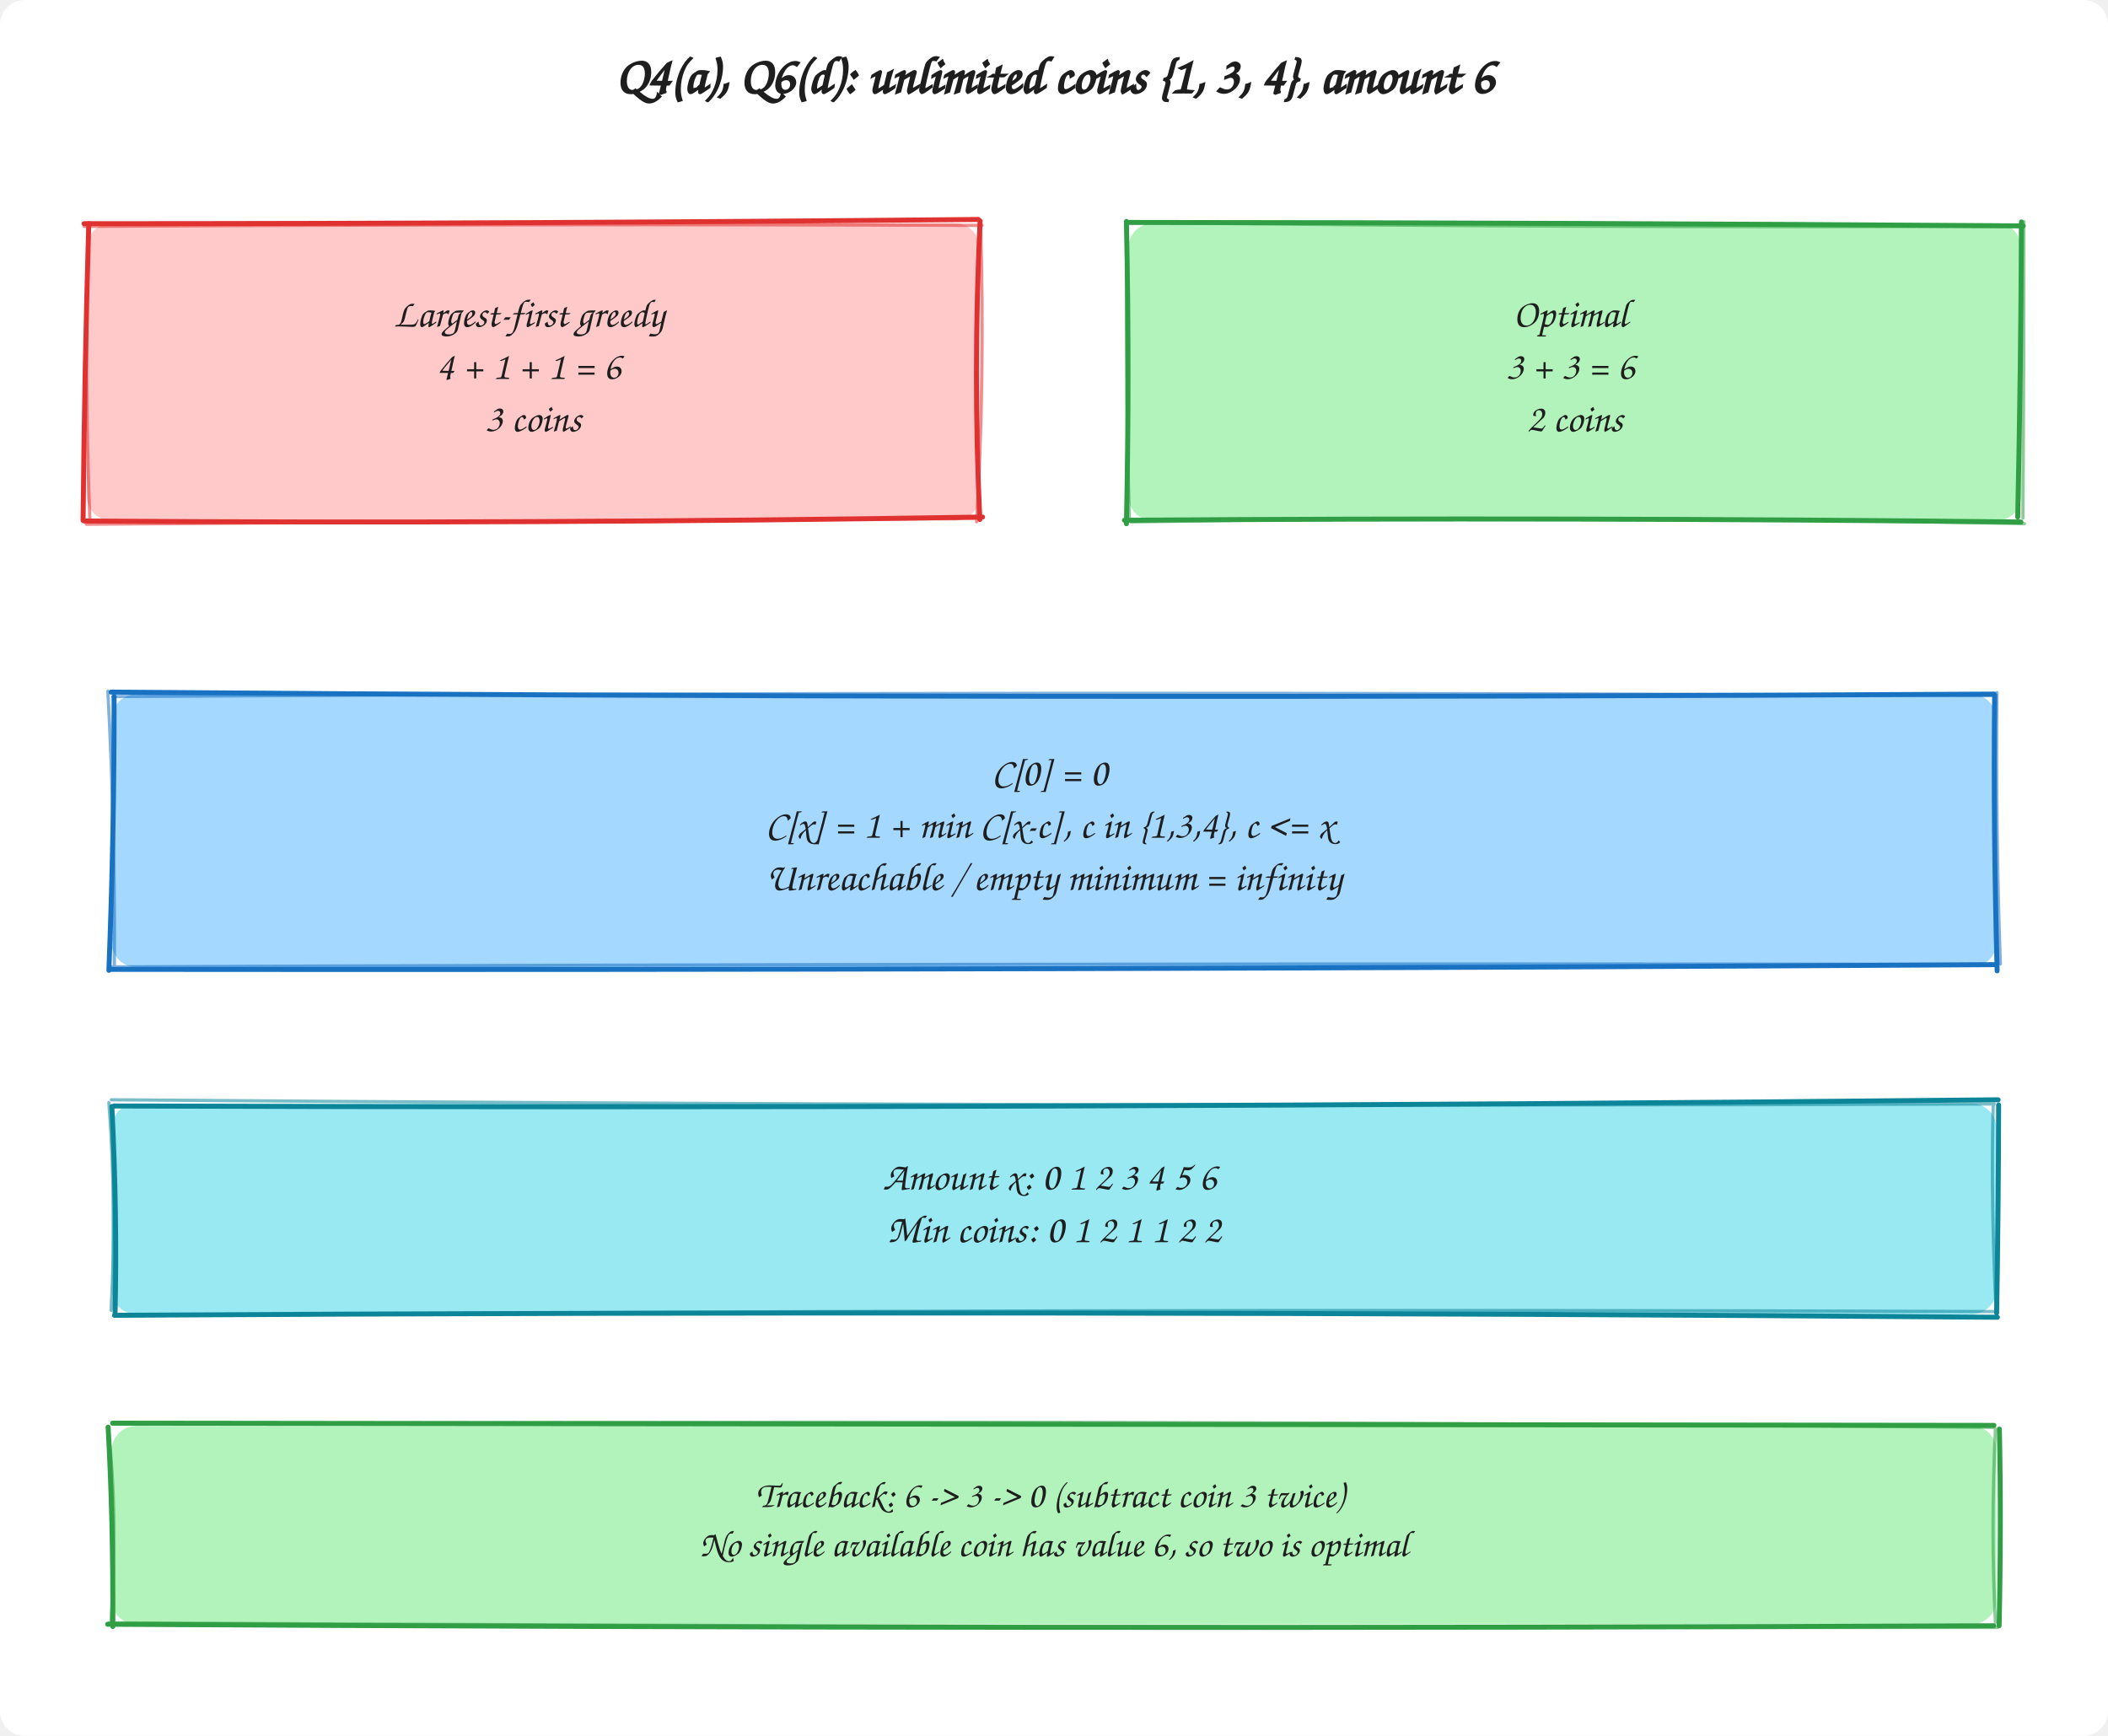
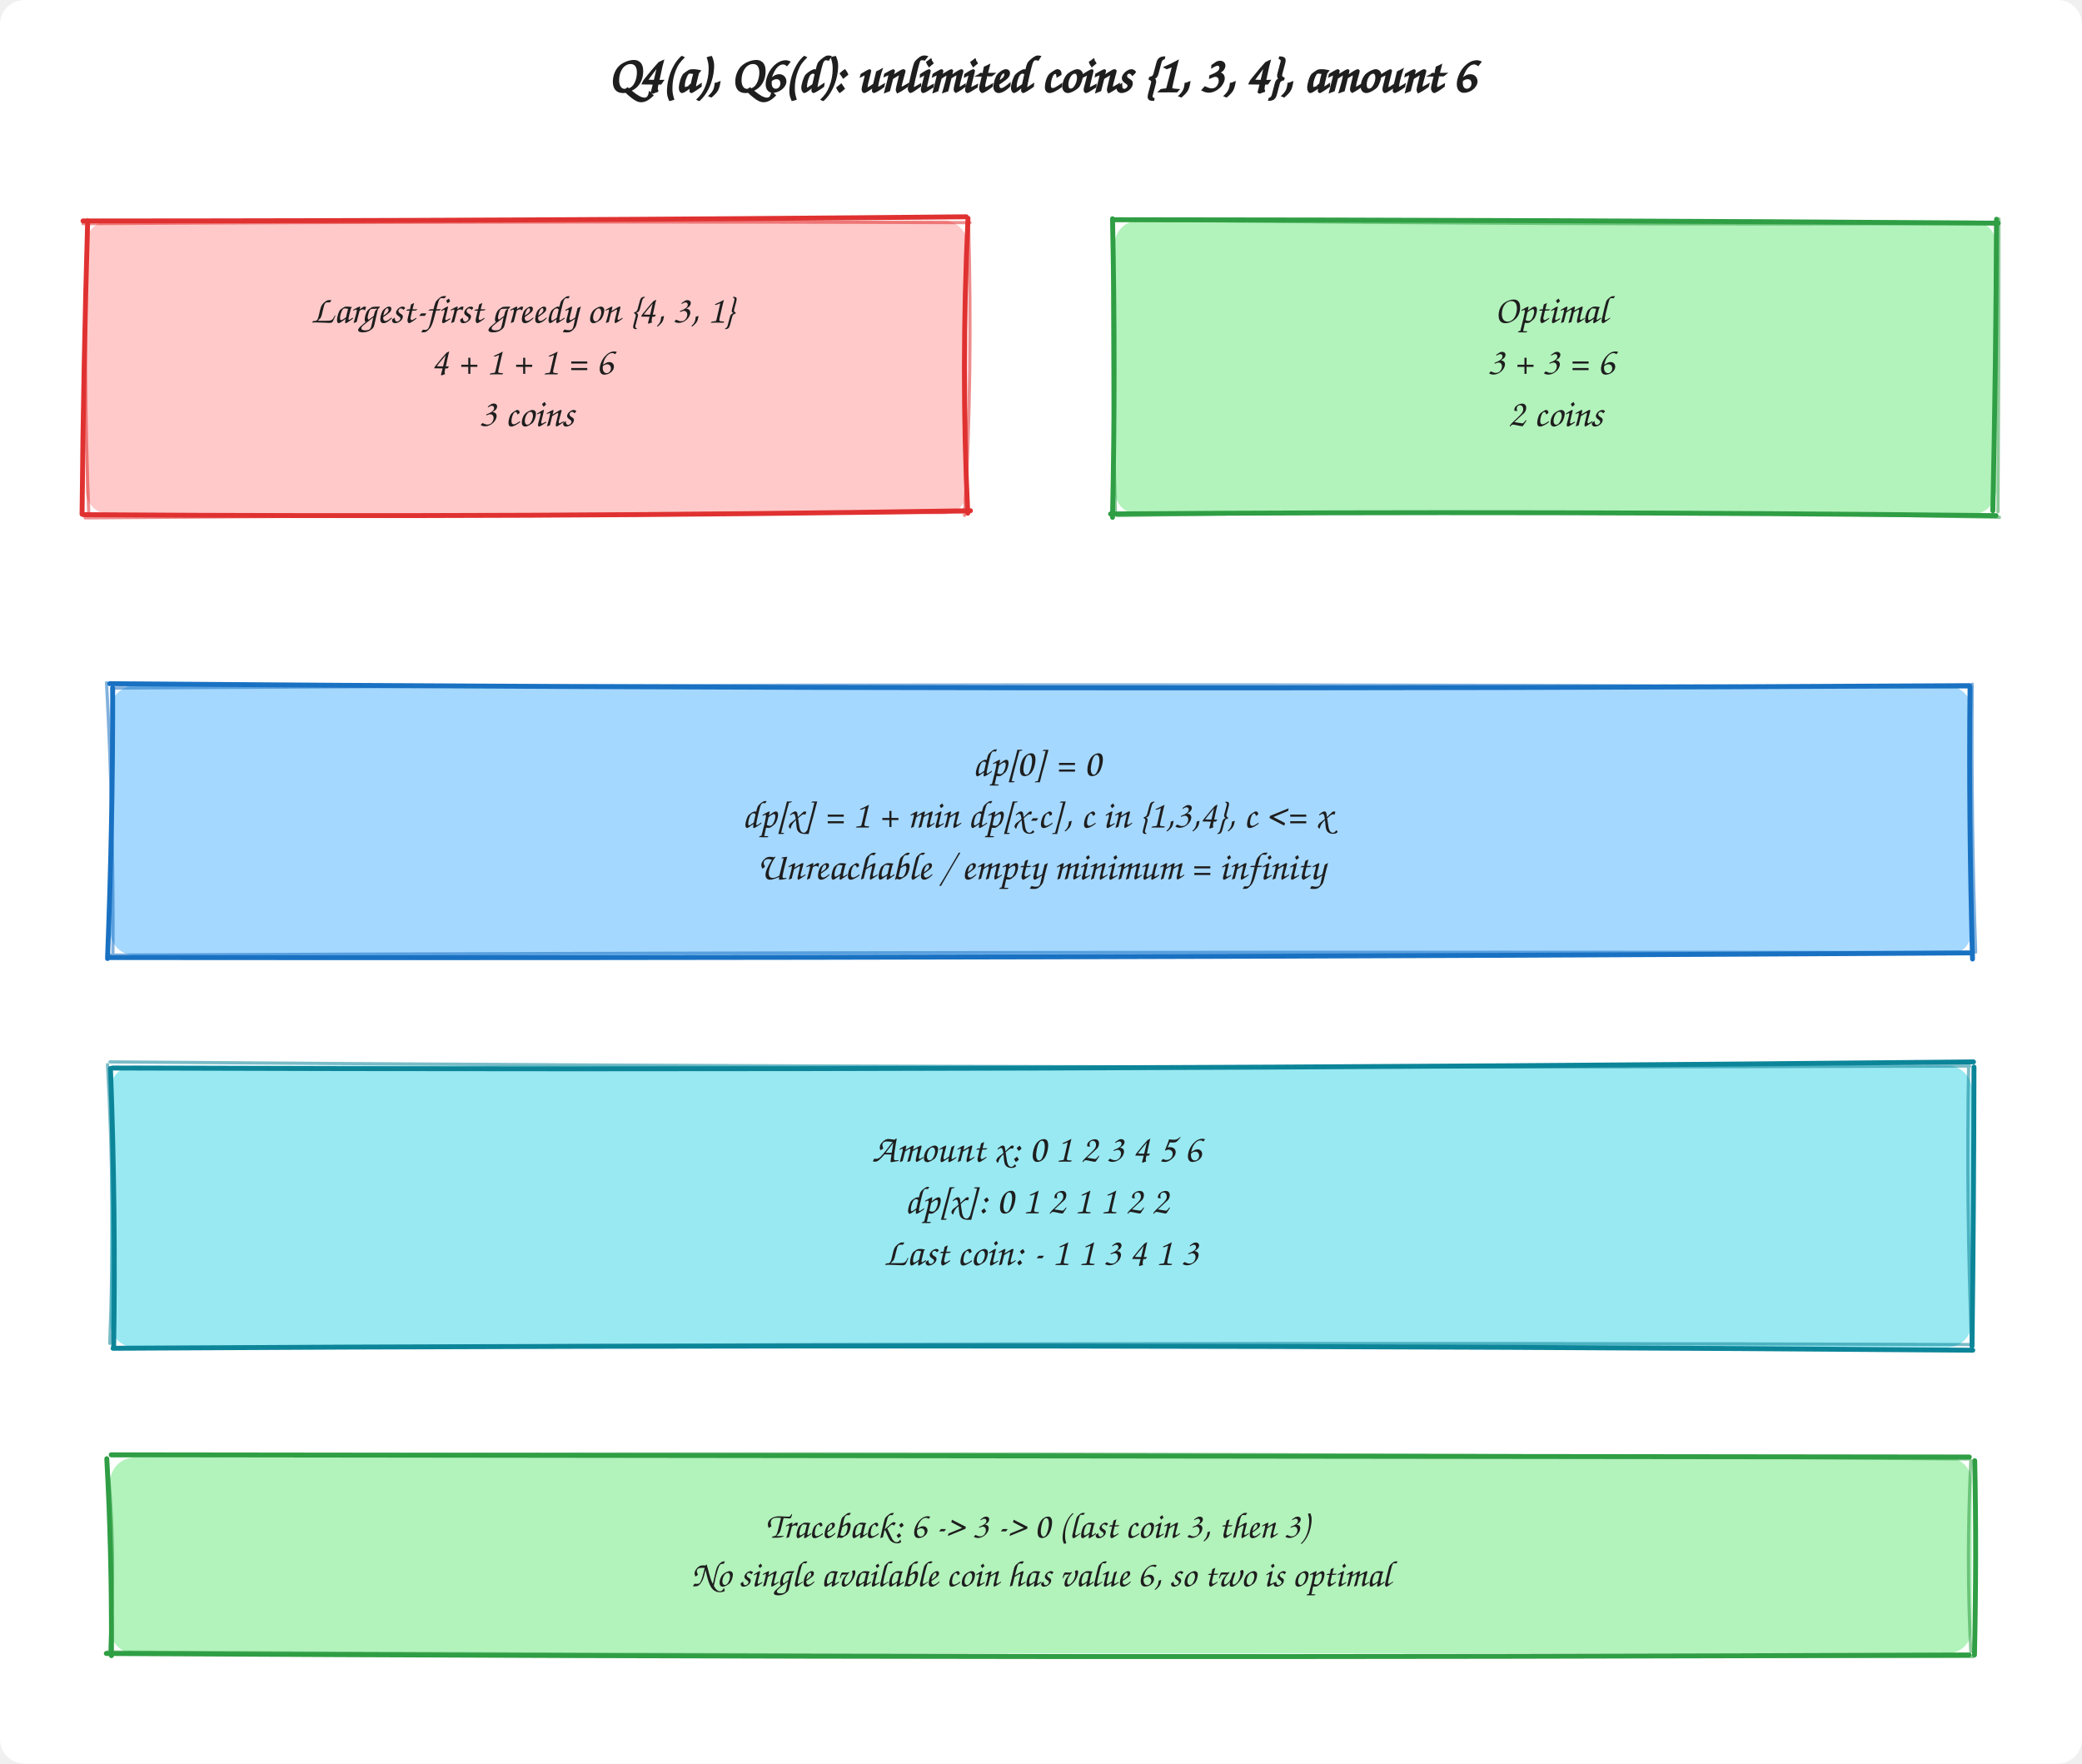
- <svg xmlns="http://www.w3.org/2000/svg" width="850" height="700" viewBox="0 0 850 700" role="img" aria-label="Q4(a), Q6(d): unlimited coins {1, 3, 4}, amount 6">
-   <rect width="850" height="700" fill="#ffffff" rx="10" />
+ <svg xmlns="http://www.w3.org/2000/svg" width="850" height="720" viewBox="0 0 850 720" role="img" aria-label="Q4(a), Q6(d): unlimited coins {1, 3, 4}, amount 6">
+   <rect width="850" height="720" fill="#ffffff" rx="10" />
  <text text-anchor="middle" dominant-baseline="central" font-family="&quot;Segoe Print&quot;, &quot;Bradley Hand&quot;, Chilanka, &quot;Comic Sans MS&quot;, &quot;Comic Neue&quot;, cursive" font-size="21" font-weight="bold" fill="#1e1e1e">
    <tspan x="425.0" y="34.0">Q4(a), Q6(d): unlimited coins {1, 3, 4}, amount 6</tspan>
  </text>
  <rect x="35.0" y="90.0" width="360.0" height="120.0" rx="10" fill="#ffc9c9" />
  <path d="M33.9 90.2 Q214.4 90.2 394.5 88.5 M395.2 89.1 Q392.3 150.9 395.1 209.5 M396.2 208.5 Q214.5 211.4 34.0 210.1 M33.5 209.9 Q34.1 147.5 35.8 90.1" fill="none" stroke="#e03131" stroke-width="2" stroke-linecap="round" />
  <path d="M33.9 91.3 Q216.1 90.2 396.0 90.9 M395.4 90.6 Q397.2 152.1 393.8 210.4 M393.9 209.0 Q214.4 210.1 34.8 211.4 M36.3 211.1 Q33.9 151.2 35.6 91.1" fill="none" stroke="#e03131" stroke-width="1.3" stroke-linecap="round" opacity="0.55" />
  <text text-anchor="middle" dominant-baseline="central" font-family="&quot;Segoe Print&quot;, &quot;Bradley Hand&quot;, Chilanka, &quot;Comic Sans MS&quot;, &quot;Comic Neue&quot;, cursive" font-size="16" font-weight="normal" fill="#1e1e1e">
-     <tspan x="215.0" y="128.9">Largest-first greedy</tspan>
+     <tspan x="215.0" y="128.9">Largest-first greedy on {4, 3, 1}</tspan>
    <tspan x="215.0" y="150.0">4 + 1 + 1 = 6</tspan>
    <tspan x="215.0" y="171.1">3 coins</tspan>
  </text>
  <rect x="455.0" y="90.0" width="360.0" height="120.0" rx="10" fill="#b2f2bb" />
  <path d="M455.1 89.7 Q632.4 89.8 815.8 91.1 M815.1 89.5 Q814.9 147.9 813.6 208.5 M814.9 210.5 Q633.4 208.5 453.4 209.8 M454.2 211.2 Q455.5 150.6 454.2 89.3" fill="none" stroke="#2f9e44" stroke-width="2" stroke-linecap="round" />
  <path d="M456.4 89.7 Q637.3 92.0 815.1 91.2 M816.1 89.4 Q816.1 147.2 815.7 208.9 M816.3 211.2 Q636.6 207.4 456.1 210.5 M455.4 209.2 Q453.7 152.8 454.5 90.2" fill="none" stroke="#2f9e44" stroke-width="1.3" stroke-linecap="round" opacity="0.55" />
  <text text-anchor="middle" dominant-baseline="central" font-family="&quot;Segoe Print&quot;, &quot;Bradley Hand&quot;, Chilanka, &quot;Comic Sans MS&quot;, &quot;Comic Neue&quot;, cursive" font-size="16" font-weight="normal" fill="#1e1e1e">
    <tspan x="635.0" y="128.9">Optimal</tspan>
    <tspan x="635.0" y="150.0">3 + 3 = 6</tspan>
    <tspan x="635.0" y="171.1">2 coins</tspan>
  </text>
  <rect x="45.0" y="280.0" width="760.0" height="110.0" rx="10" fill="#a5d8ff" />
  <path d="M44.8 279.1 Q423.5 282.1 804.1 279.9 M804.3 280.3 Q803.7 332.8 805.3 391.5 M805.2 389.0 Q426.7 391.3 44.2 390.9 M43.9 391.3 Q46.1 335.2 46.0 280.9" fill="none" stroke="#1971c2" stroke-width="2" stroke-linecap="round" />
  <path d="M45.5 280.9 Q425.7 278.5 803.6 280.5 M805.2 279.3 Q804.7 336.7 806.6 388.7 M804.4 388.9 Q422.2 388.3 44.6 389.9 M46.1 390.8 Q46.5 334.9 43.5 278.7" fill="none" stroke="#1971c2" stroke-width="1.3" stroke-linecap="round" opacity="0.55" />
  <text text-anchor="middle" dominant-baseline="central" font-family="&quot;Segoe Print&quot;, &quot;Bradley Hand&quot;, Chilanka, &quot;Comic Sans MS&quot;, &quot;Comic Neue&quot;, cursive" font-size="16" font-weight="normal" fill="#1e1e1e">
-     <tspan x="425.0" y="313.9">C[0] = 0</tspan>
-     <tspan x="425.0" y="335.0">C[x] = 1 + min C[x-c], c in {1,3,4}, c &lt;= x</tspan>
+     <tspan x="425.0" y="313.9">dp[0] = 0</tspan>
+     <tspan x="425.0" y="335.0">dp[x] = 1 + min dp[x-c], c in {1,3,4}, c &lt;= x</tspan>
    <tspan x="425.0" y="356.1">Unreachable / empty minimum = infinity</tspan>
  </text>
-   <rect x="45.0" y="445.0" width="760.0" height="85.0" rx="10" fill="#99e9f2" />
-   <path d="M45.9 446.0 Q423.0 447.3 805.7 443.5 M805.9 445.6 Q805.8 488.5 805.1 529.5 M805.4 531.2 Q423.1 528.2 46.2 530.4 M46.4 529.7 Q47.3 489.5 45.1 446.2" fill="none" stroke="#0c8599" stroke-width="2" stroke-linecap="round" />
-   <path d="M44.9 443.5 Q427.0 446.5 804.1 445.2 M803.7 445.8 Q802.7 485.0 804.9 529.1 M805.3 528.9 Q423.7 527.5 45.8 530.6 M44.8 528.4 Q47.1 486.7 43.9 444.6" fill="none" stroke="#0c8599" stroke-width="1.3" stroke-linecap="round" opacity="0.55" />
+   <rect x="45.0" y="435.0" width="760.0" height="115.0" rx="10" fill="#99e9f2" />
+   <path d="M45.9 436.0 Q423.0 437.3 805.7 433.5 M805.9 435.6 Q805.8 493.5 805.1 549.5 M805.4 551.2 Q423.1 548.2 46.2 550.4 M46.4 549.7 Q47.3 494.5 45.1 436.2" fill="none" stroke="#0c8599" stroke-width="2" stroke-linecap="round" />
+   <path d="M44.9 433.5 Q427.0 436.5 804.1 435.2 M803.7 435.8 Q802.7 490.0 804.9 549.1 M805.3 548.9 Q423.7 547.5 45.8 550.6 M44.8 548.4 Q47.1 491.7 43.9 434.6" fill="none" stroke="#0c8599" stroke-width="1.3" stroke-linecap="round" opacity="0.55" />
  <text text-anchor="middle" dominant-baseline="central" font-family="&quot;Segoe Print&quot;, &quot;Bradley Hand&quot;, Chilanka, &quot;Comic Sans MS&quot;, &quot;Comic Neue&quot;, cursive" font-size="16" font-weight="normal" fill="#1e1e1e">
-     <tspan x="425.0" y="476.9">Amount x:   0   1   2   3   4   5   6</tspan>
-     <tspan x="425.0" y="498.1">Min coins:   0   1   2   1   1   2   2</tspan>
+     <tspan x="425.0" y="471.4">Amount x:     0   1   2   3   4   5   6</tspan>
+     <tspan x="425.0" y="492.5">dp[x]:          0   1   2   1   1   2   2</tspan>
+     <tspan x="425.0" y="513.6">Last coin:    -   1   1   3   4   1   3</tspan>
  </text>
-   <rect x="45.0" y="575.0" width="760.0" height="80.0" rx="10" fill="#b2f2bb" />
-   <path d="M45.4 573.9 Q427.5 574.4 804.0 574.8 M806.2 576.3 Q807.0 613.9 806.1 655.6 M803.9 655.6 Q427.3 657.2 43.4 655.0 M45.5 655.9 Q45.7 613.5 43.6 575.5" fill="none" stroke="#2f9e44" stroke-width="2" stroke-linecap="round" />
-   <path d="M45.6 574.3 Q424.7 572.2 803.6 575.6 M804.6 576.2 Q802.7 617.4 804.6 654.2 M805.6 656.3 Q426.8 656.4 43.9 654.4 M44.7 654.2 Q47.7 612.9 43.6 575.2" fill="none" stroke="#2f9e44" stroke-width="1.3" stroke-linecap="round" opacity="0.55" />
+   <rect x="45.0" y="595.0" width="760.0" height="80.0" rx="10" fill="#b2f2bb" />
+   <path d="M45.4 593.9 Q427.5 594.4 804.0 594.8 M806.2 596.3 Q807.0 633.9 806.1 675.6 M803.9 675.6 Q427.3 677.2 43.4 675.0 M45.5 675.9 Q45.7 633.5 43.6 595.5" fill="none" stroke="#2f9e44" stroke-width="2" stroke-linecap="round" />
+   <path d="M45.6 594.3 Q424.7 592.2 803.6 595.6 M804.6 596.2 Q802.7 637.4 804.6 674.2 M805.6 676.3 Q426.8 676.4 43.9 674.4 M44.7 674.2 Q47.7 632.9 43.6 595.2" fill="none" stroke="#2f9e44" stroke-width="1.3" stroke-linecap="round" opacity="0.55" />
  <text text-anchor="middle" dominant-baseline="central" font-family="&quot;Segoe Print&quot;, &quot;Bradley Hand&quot;, Chilanka, &quot;Comic Sans MS&quot;, &quot;Comic Neue&quot;, cursive" font-size="15" font-weight="normal" fill="#1e1e1e">
-     <tspan x="425.0" y="605.1">Traceback: 6 -&gt; 3 -&gt; 0 (subtract coin 3 twice)</tspan>
-     <tspan x="425.0" y="624.9">No single available coin has value 6, so two is optimal</tspan>
+     <tspan x="425.0" y="625.1">Traceback: 6 -&gt; 3 -&gt; 0 (last coin 3, then 3)</tspan>
+     <tspan x="425.0" y="644.9">No single available coin has value 6, so two is optimal</tspan>
  </text>
</svg>
